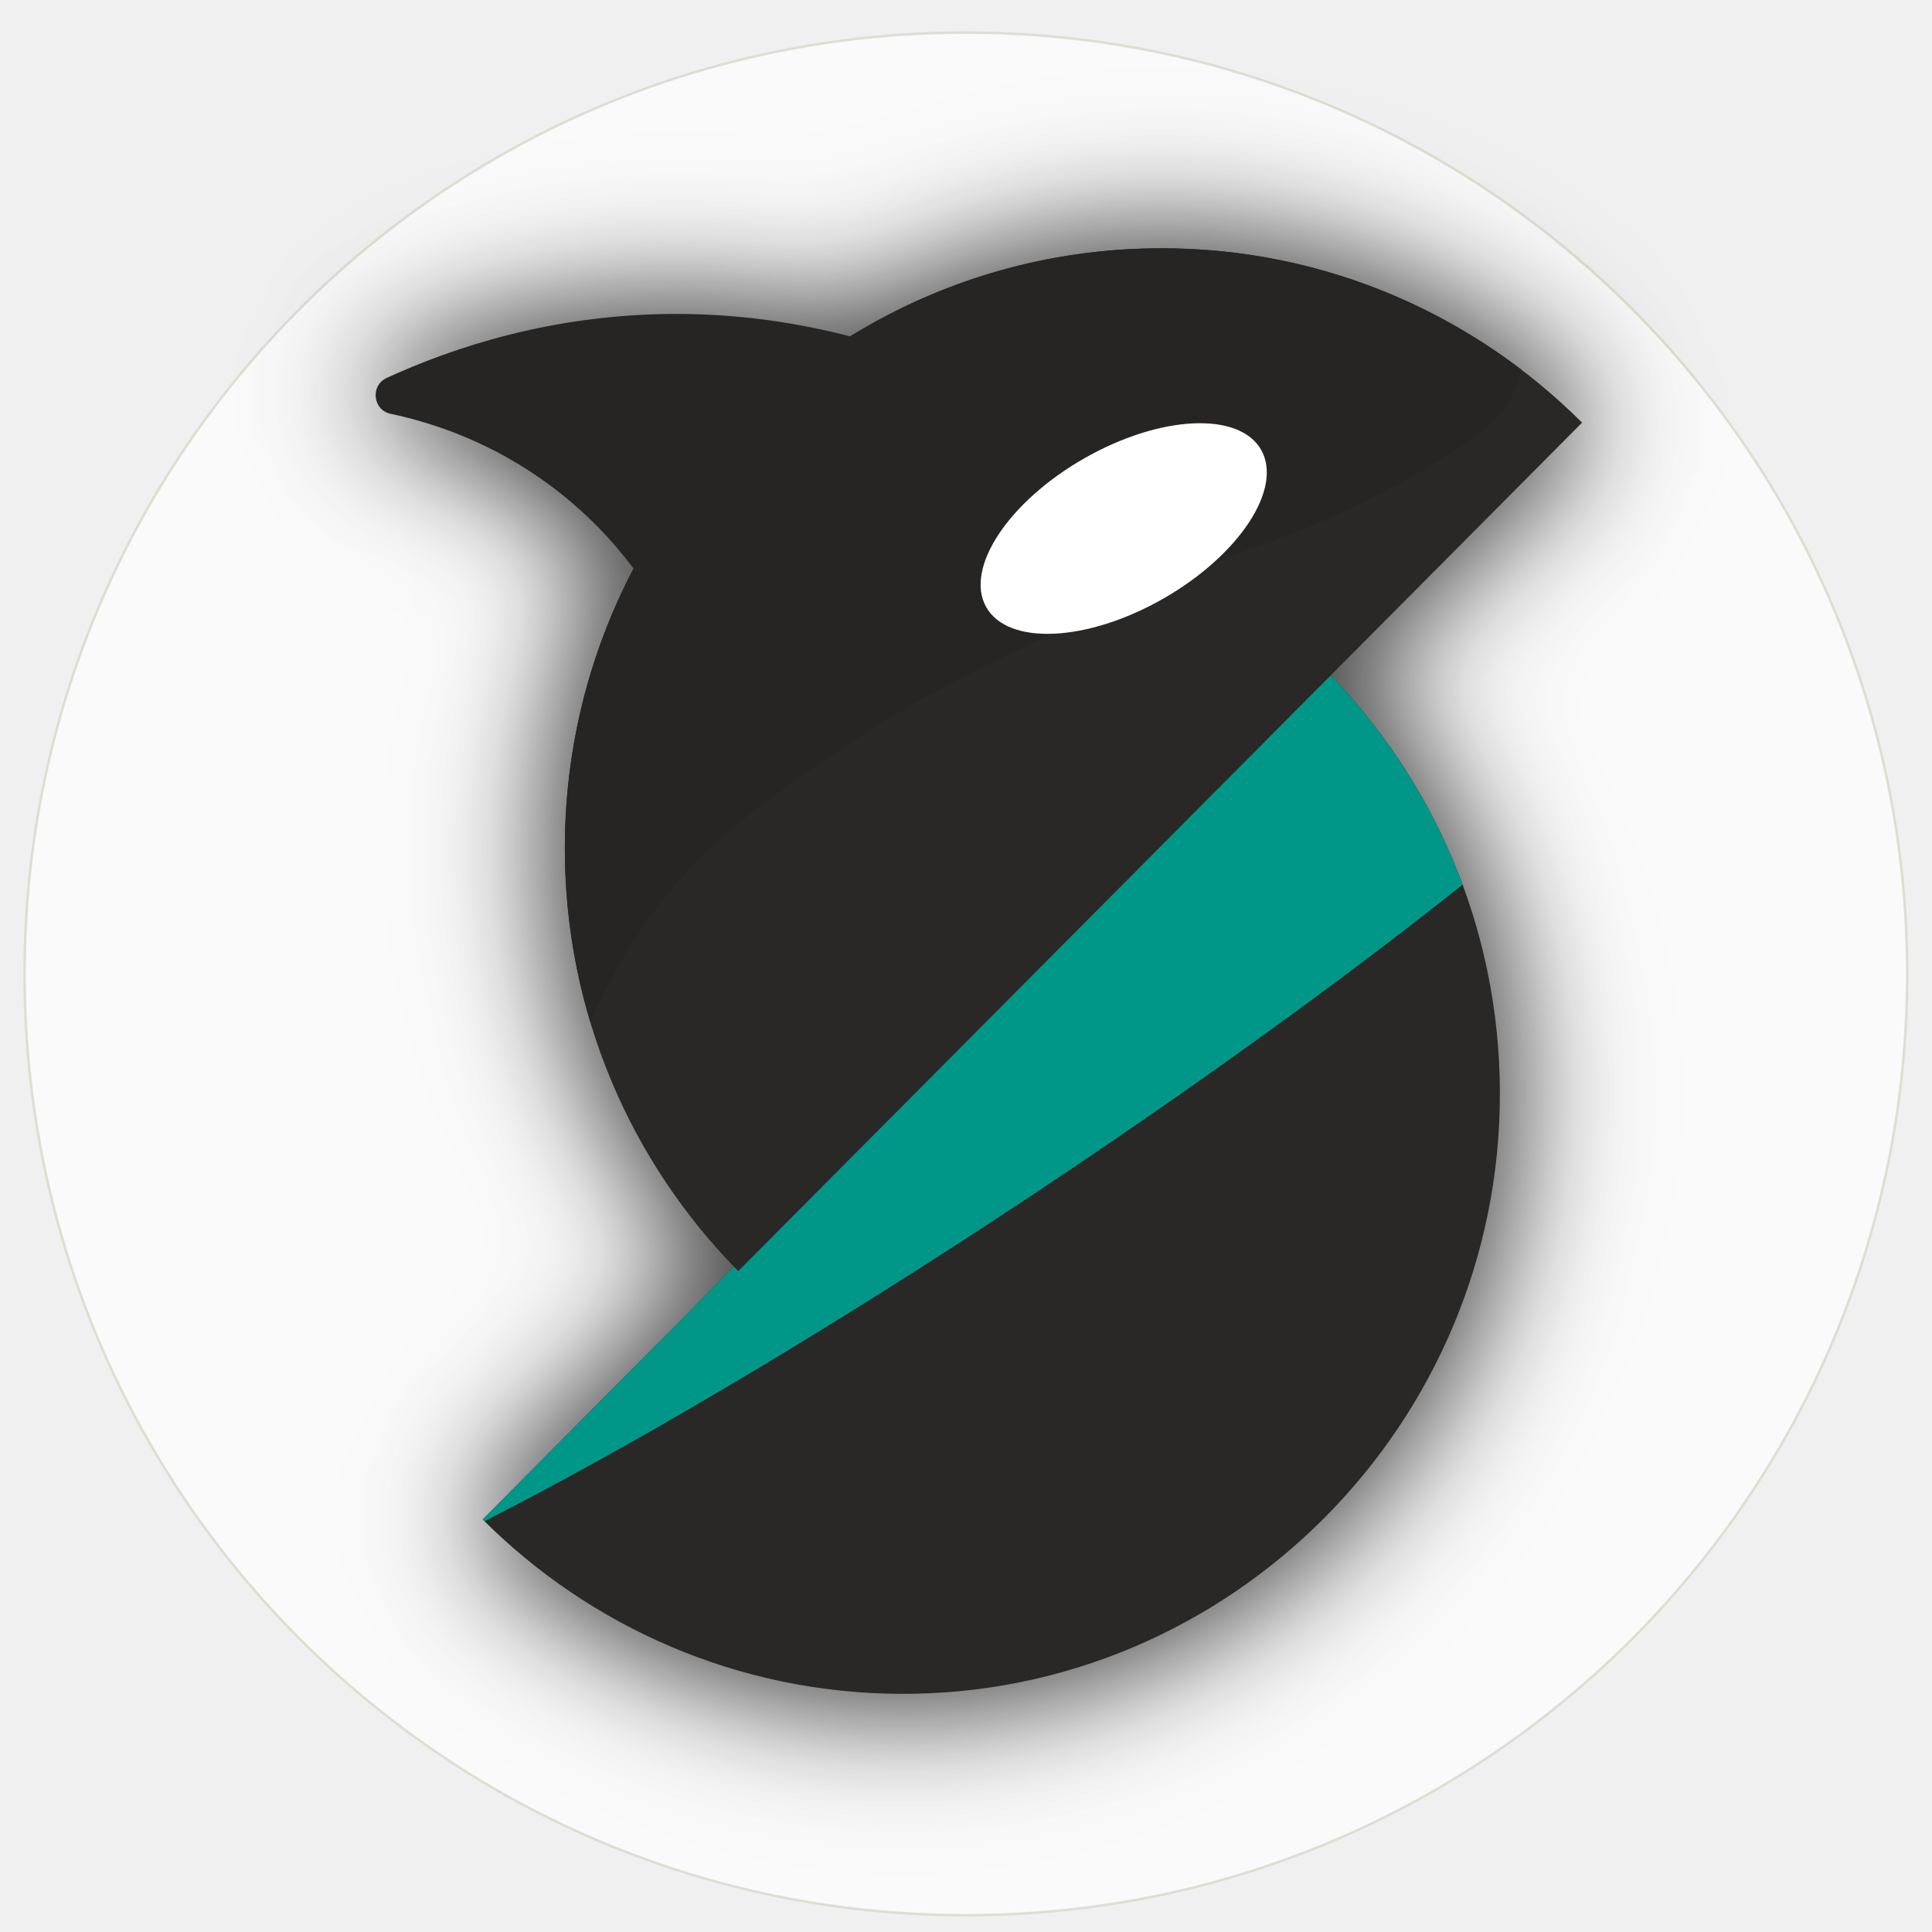
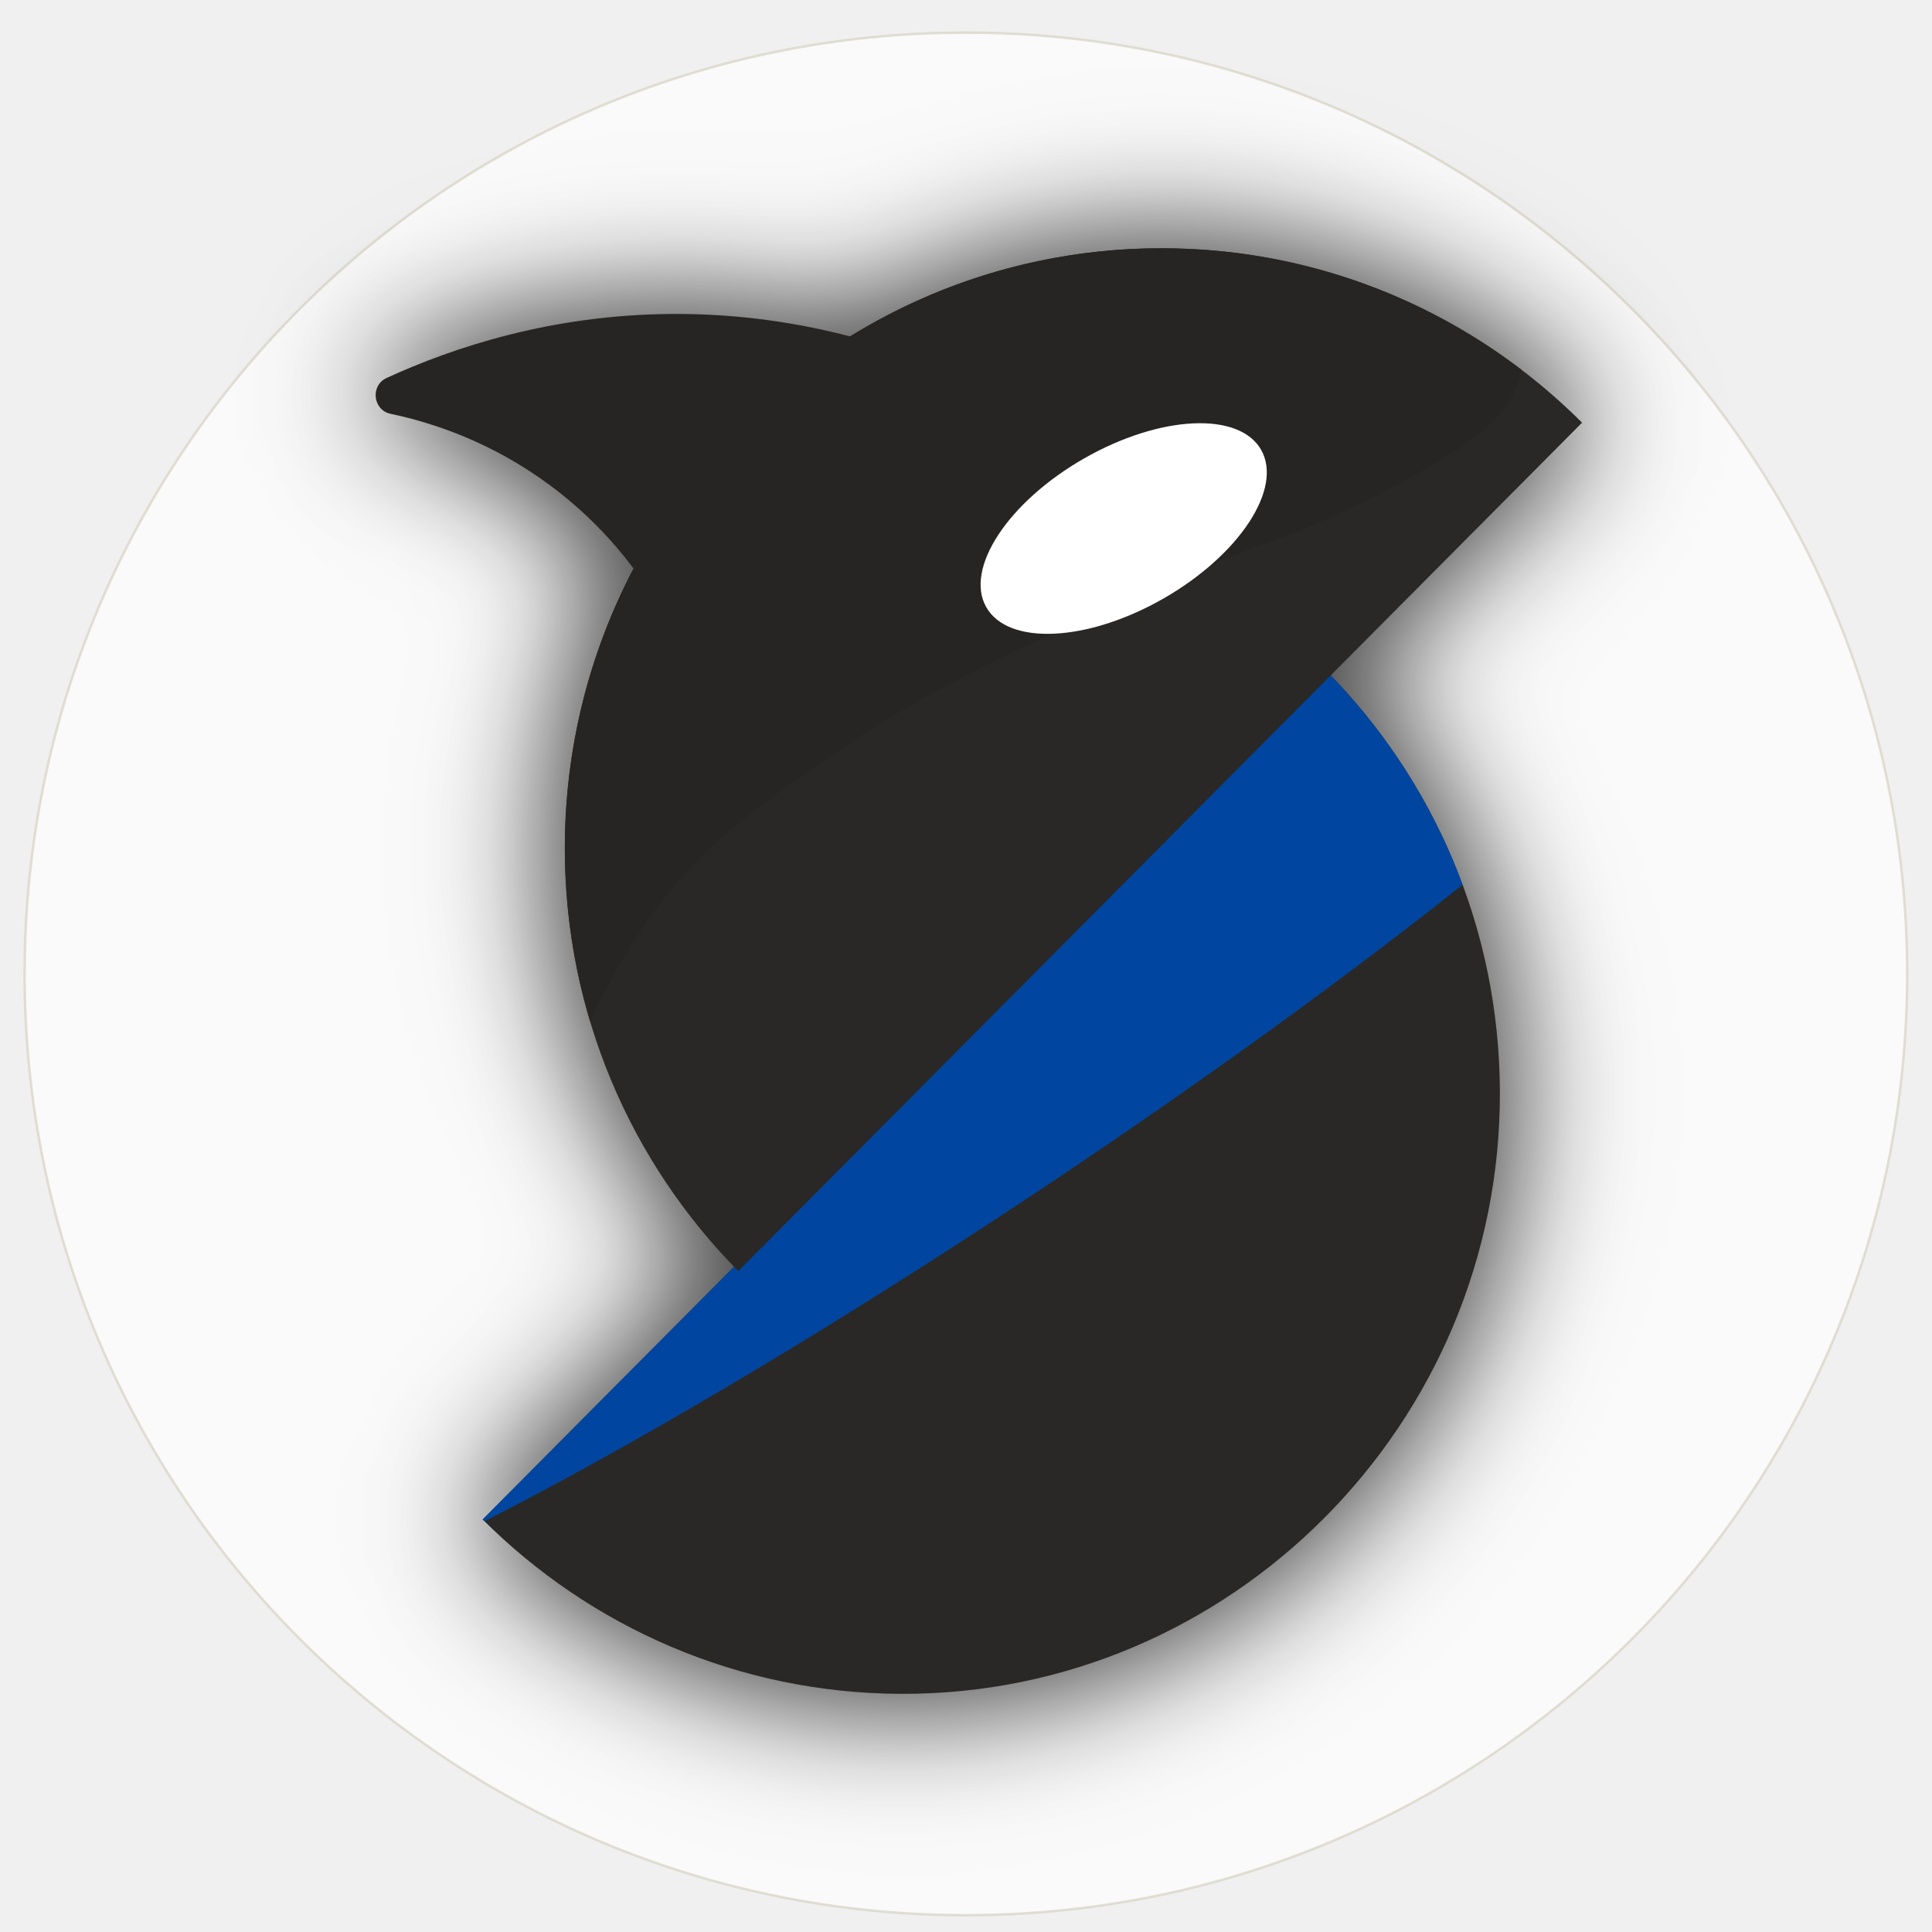
<svg xmlns="http://www.w3.org/2000/svg" xmlns:xlink="http://www.w3.org/1999/xlink" version="1.1" id="svg2" width="1024" height="1024" viewBox="0 0 1280 1280">
  <defs id="defs6">
    <linearGradient id="linearGradient4731">
      <stop style="stop-color:#000000;stop-opacity:1;" offset="0" id="stop4727" />
      <stop style="stop-color:#000000;stop-opacity:0;" offset="1" id="stop4729" />
    </linearGradient>
    <linearGradient id="linearGradient3247">
      <stop style="stop-color:#9c1a1a;stop-opacity:1;" offset="0" id="stop3245" />
    </linearGradient>
    <linearGradient id="linearGradient3241">
      <stop style="stop-color:#f9f9f9;stop-opacity:0.7;" offset="0" id="stop3239" />
    </linearGradient>
    <clipPath clipPathUnits="userSpaceOnUse" id="clipPath16">
      <path d="M 0,792 H 612 V 0 H 0 Z" id="path14" />
    </clipPath>
    <radialGradient xlink:href="#linearGradient4731" id="radialGradient4733" cx="306.272" cy="387.852" fx="306.272" fy="387.852" r="299.729" gradientTransform="matrix(1,0,0,1.198245,0,-76.88981)" gradientUnits="userSpaceOnUse" />
    <filter style="color-interpolation-filters:sRGB;" id="filter5943" x="-0.241" y="-0.197" width="1.483" height="1.394">
      <feFlood flood-opacity="0.498" flood-color="rgb(0,0,0)" result="flood" id="feFlood5933" />
      <feComposite in="flood" in2="SourceGraphic" operator="in" result="composite1" id="feComposite5935" />
      <feGaussianBlur in="composite1" stdDeviation="30.53" result="blur" id="feGaussianBlur5937" />
      <feOffset dx="0" dy="0" result="offset" id="feOffset5939" />
      <feComposite in="SourceGraphic" in2="offset" operator="over" result="fbSourceGraphic" id="feComposite5941" />
      <feColorMatrix result="fbSourceGraphicAlpha" in="fbSourceGraphic" values="0 0 0 -1 0 0 0 0 -1 0 0 0 0 -1 0 0 0 0 1 0" id="feColorMatrix5945" />
      <feFlood id="feFlood5947" flood-opacity="0.498" flood-color="rgb(0,0,0)" result="flood" in="fbSourceGraphic" />
      <feComposite in2="fbSourceGraphic" id="feComposite5949" in="flood" operator="in" result="composite1" />
      <feGaussianBlur id="feGaussianBlur5951" in="composite1" stdDeviation="30.53" result="blur" />
      <feOffset id="feOffset5953" dx="0" dy="0" result="offset" />
      <feComposite in2="offset" id="feComposite5955" in="fbSourceGraphic" operator="over" result="composite2" />
    </filter>
  </defs>
  <g id="layer1" transform="matrix(0.9989575,0,0,0.9979921,-0.933722,0.06231743)" style="display:inline;fill:none">
    <ellipse style="fill:#fafafa;fill-opacity:1;fill-rule:evenodd;stroke:#d7d4c3;stroke-width:1.657;stroke-opacity:0.718" id="path713" cx="641.534" cy="646.471" rx="624.273" ry="624.877" />
  </g>
  <g id="g8" transform="matrix(1.333333,0,0,-1.333333,0,1056)" style="display:inline">
    <g id="g10" transform="translate(180.1153,-78.36576)" style="filter:url(#filter5943)">
      <g id="g3273" transform="translate(-7.954949,-26.51651)" style="display:inline;opacity:0.285;mix-blend-mode:overlay;fill-opacity:1;fill:url(#radialGradient4733)">
        <g id="g3271" clip-path="url(#clipPath16)" style="fill-opacity:1;fill:url(#radialGradient4733)">
          <g id="g3253" transform="translate(59.7287,115.3517)" style="fill-opacity:1;fill:url(#radialGradient4733)">
            <path d="m 0,0 c 53.332,-53.285 126.698,-86.317 207.744,-86.646 164.049,-0.664 298.355,134.38 297.699,299.337 -0.324,81.496 -33.176,155.271 -86.17,208.899 z" style="fill:url(#radialGradient4733);fill-opacity:1;fill-rule:nonzero;stroke:none" id="path3251" />
          </g>
          <g id="g3257" transform="translate(479.0017,536.9419)" style="fill-opacity:1;fill:url(#radialGradient4733)">
            <path d="m 0,0 -419.273,-421.59 c 0.298,-0.298 0.606,-0.587 0.906,-0.884 146.894,74.925 348.023,206.579 486.003,316.297 C 52.756,-65.97 29.506,-29.859 0,0" style="fill:url(#radialGradient4733);fill-opacity:1;fill-rule:nonzero;stroke:none" id="path3255" />
          </g>
          <g id="g3261" transform="translate(397.0372,747)" style="fill-opacity:1;fill:url(#radialGradient4733)">
            <path d="m 0,0 c -163.742,0 -296.482,-133.473 -296.482,-298.121 0,-81.979 32.915,-156.223 86.172,-210.117 l 419.273,421.59 C 155.364,-33.096 81.529,0 0,0" style="fill:url(#radialGradient4733);fill-opacity:1;fill-rule:nonzero;stroke:none" id="path3259" />
          </g>
          <g id="g3265" transform="translate(397.0372,747)" style="fill-opacity:1;fill:url(#radialGradient4733)">
            <path d="m 0,0 c -56.714,0 -109.702,-16.022 -154.751,-43.796 -24.127,6.312 -54.061,11.37 -88.437,11.157 -59.938,-0.372 -108.713,-16.603 -141.822,-31.784 -8.218,-3.768 -6.898,-15.967 1.941,-17.829 21.801,-4.593 50.498,-14.324 78.883,-35.28 17.931,-13.238 31.574,-27.883 41.856,-41.597 -21.794,-41.504 -34.152,-88.793 -34.152,-138.992 0,-29.952 4.412,-58.865 12.586,-86.137 12.54,27.79 25.699,46.391 29.916,52.184 27.229,37.41 56.015,56.883 98.542,85.651 31.328,21.193 74.856,46.047 199.916,97.449 0,0 39.121,11.017 91.587,42.212 20.912,12.433 36.823,24.17 41.863,42.526 0.355,1.293 0.677,2.57 0.973,3.83 C 129.175,-22.506 67.208,0 0,0" style="fill:url(#radialGradient4733);fill-opacity:1;fill-rule:nonzero;stroke:none" id="path3263" />
          </g>
          <g id="g3269" transform="translate(446.5563,646.8041)" style="fill-opacity:1;fill:url(#radialGradient4733)">
            <path d="m 0,0 c 10.875,-19.229 -10.891,-52.305 -48.616,-73.879 -37.725,-21.573 -77.124,-23.474 -88,-4.245 -10.875,19.229 10.891,52.305 48.617,73.879 C -50.274,17.328 -10.875,19.229 0,0" style="fill:url(#radialGradient4733);fill-opacity:1;fill-rule:nonzero;stroke:none" id="path3267" />
          </g>
        </g>
      </g>
      <g id="g12" clip-path="url(#clipPath16)">
        <g id="g18" transform="translate(59.7287,115.3517)">
          <path d="m 0,0 c 53.332,-53.285 126.698,-86.317 207.744,-86.646 164.049,-0.664 298.355,134.38 297.699,299.337 -0.324,81.496 -33.176,155.271 -86.17,208.899 z" style="fill:#292826;fill-opacity:1;fill-rule:nonzero;stroke:none" id="path20" />
        </g>
        <g id="g22" transform="translate(479.0017,536.9419)">
-           <path d="m 0,0 -419.273,-421.59 c 0.298,-0.298 0.606,-0.587 0.906,-0.884 146.894,74.925 348.023,206.579 486.003,316.297 C 52.756,-65.97 29.506,-29.859 0,0" style="fill:#009789;fill-opacity:1;fill-rule:nonzero;stroke:none" id="path24" />
+           <path d="m 0,0 -419.273,-421.59 c 0.298,-0.298 0.606,-0.587 0.906,-0.884 146.894,74.925 348.023,206.579 486.003,316.297 C 52.756,-65.97 29.506,-29.859 0,0" style="fill:#0046a1;fill-opacity:1;fill-rule:nonzero;stroke:none" id="path24" />
        </g>
        <g id="g26" transform="translate(397.0372,747)">
          <path d="m 0,0 c -163.742,0 -296.482,-133.473 -296.482,-298.121 0,-81.979 32.915,-156.223 86.172,-210.117 l 419.273,421.59 C 155.364,-33.096 81.529,0 0,0" style="fill:#292826;fill-opacity:1;fill-rule:nonzero;stroke:none" id="path28" />
        </g>
        <g id="g30" transform="translate(397.0372,747)">
          <path d="m 0,0 c -56.714,0 -109.702,-16.022 -154.751,-43.796 -24.127,6.312 -54.061,11.37 -88.437,11.157 -59.938,-0.372 -108.713,-16.603 -141.822,-31.784 -8.218,-3.768 -6.898,-15.967 1.941,-17.829 21.801,-4.593 50.498,-14.324 78.883,-35.28 17.931,-13.238 31.574,-27.883 41.856,-41.597 -21.794,-41.504 -34.152,-88.793 -34.152,-138.992 0,-29.952 4.412,-58.865 12.586,-86.137 12.54,27.79 25.699,46.391 29.916,52.184 27.229,37.41 56.015,56.883 98.542,85.651 31.328,21.193 74.856,46.047 199.916,97.449 0,0 39.121,11.017 91.587,42.212 20.912,12.433 36.823,24.17 41.863,42.526 0.355,1.293 0.677,2.57 0.973,3.83 C 129.175,-22.506 67.208,0 0,0" style="fill:#262523;fill-opacity:1;fill-rule:nonzero;stroke:none" id="path32" />
        </g>
        <g id="g34" transform="translate(446.5563,646.8041)">
          <path d="m 0,0 c 10.875,-19.229 -10.891,-52.305 -48.616,-73.879 -37.725,-21.573 -77.124,-23.474 -88,-4.245 -10.875,19.229 10.891,52.305 48.617,73.879 C -50.274,17.328 -10.875,19.229 0,0" style="fill:#ffffff;fill-opacity:1;fill-rule:nonzero;stroke:none" id="path36" />
        </g>
      </g>
    </g>
  </g>
</svg>
